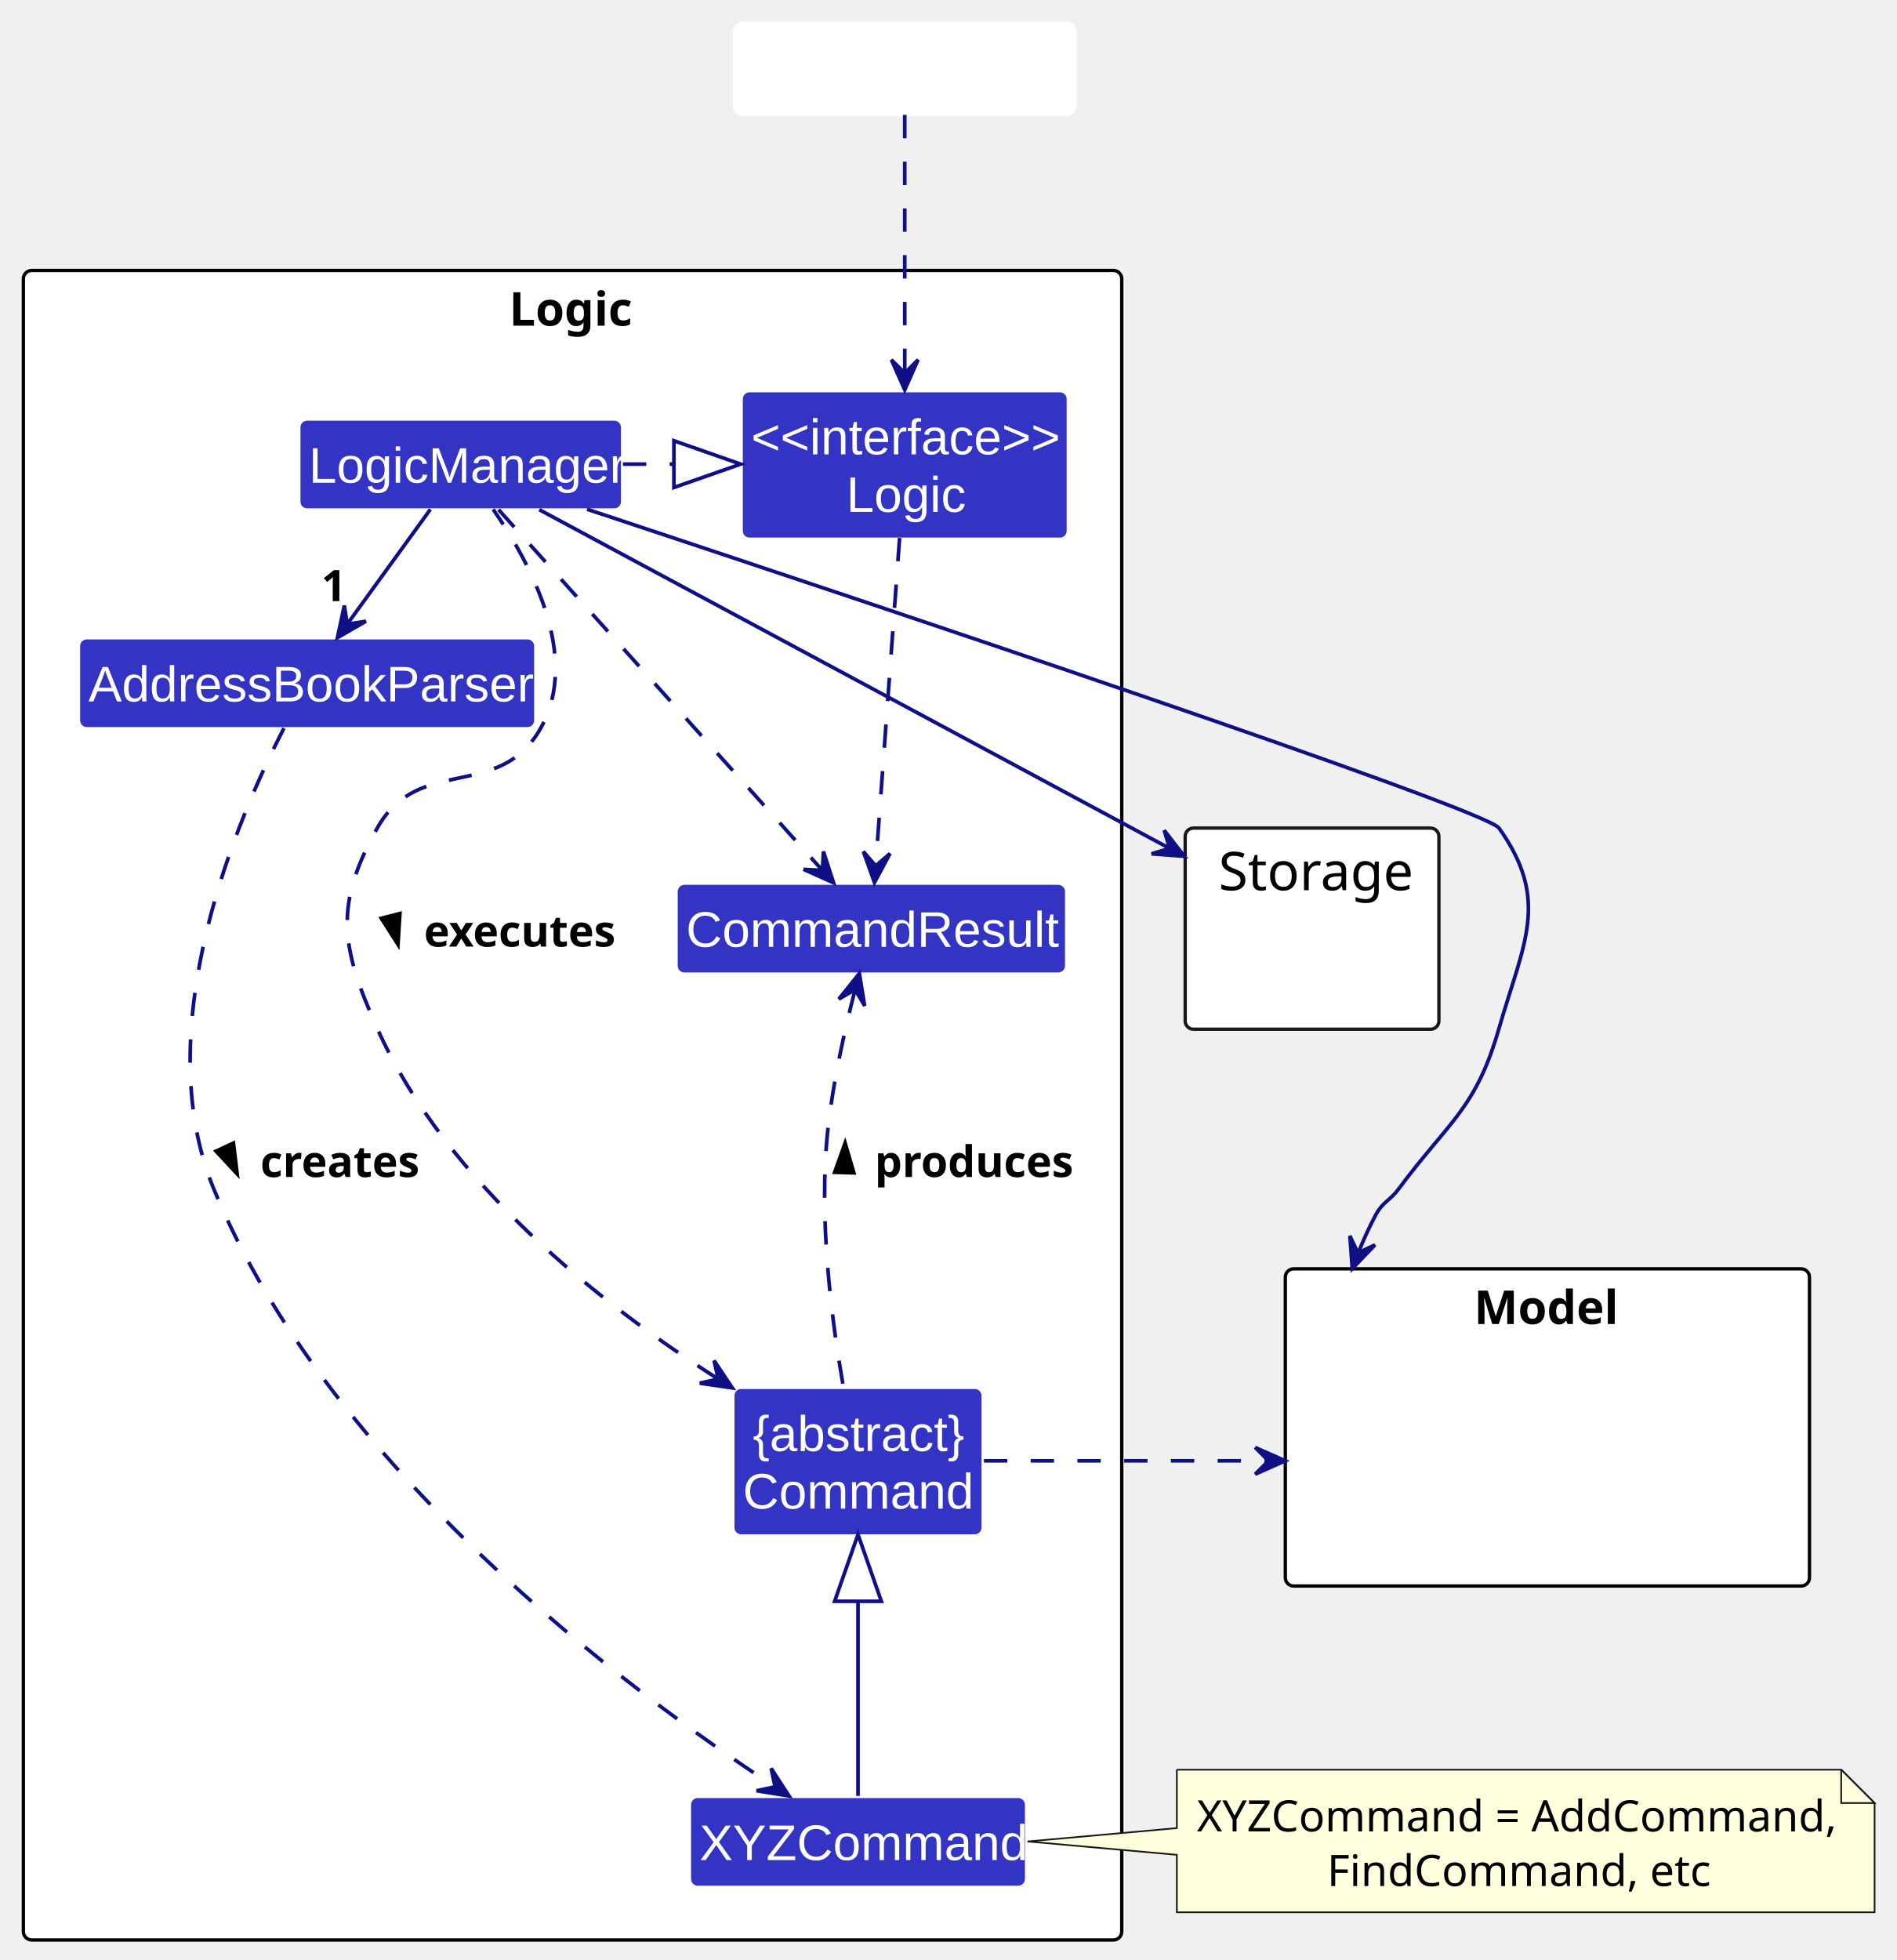
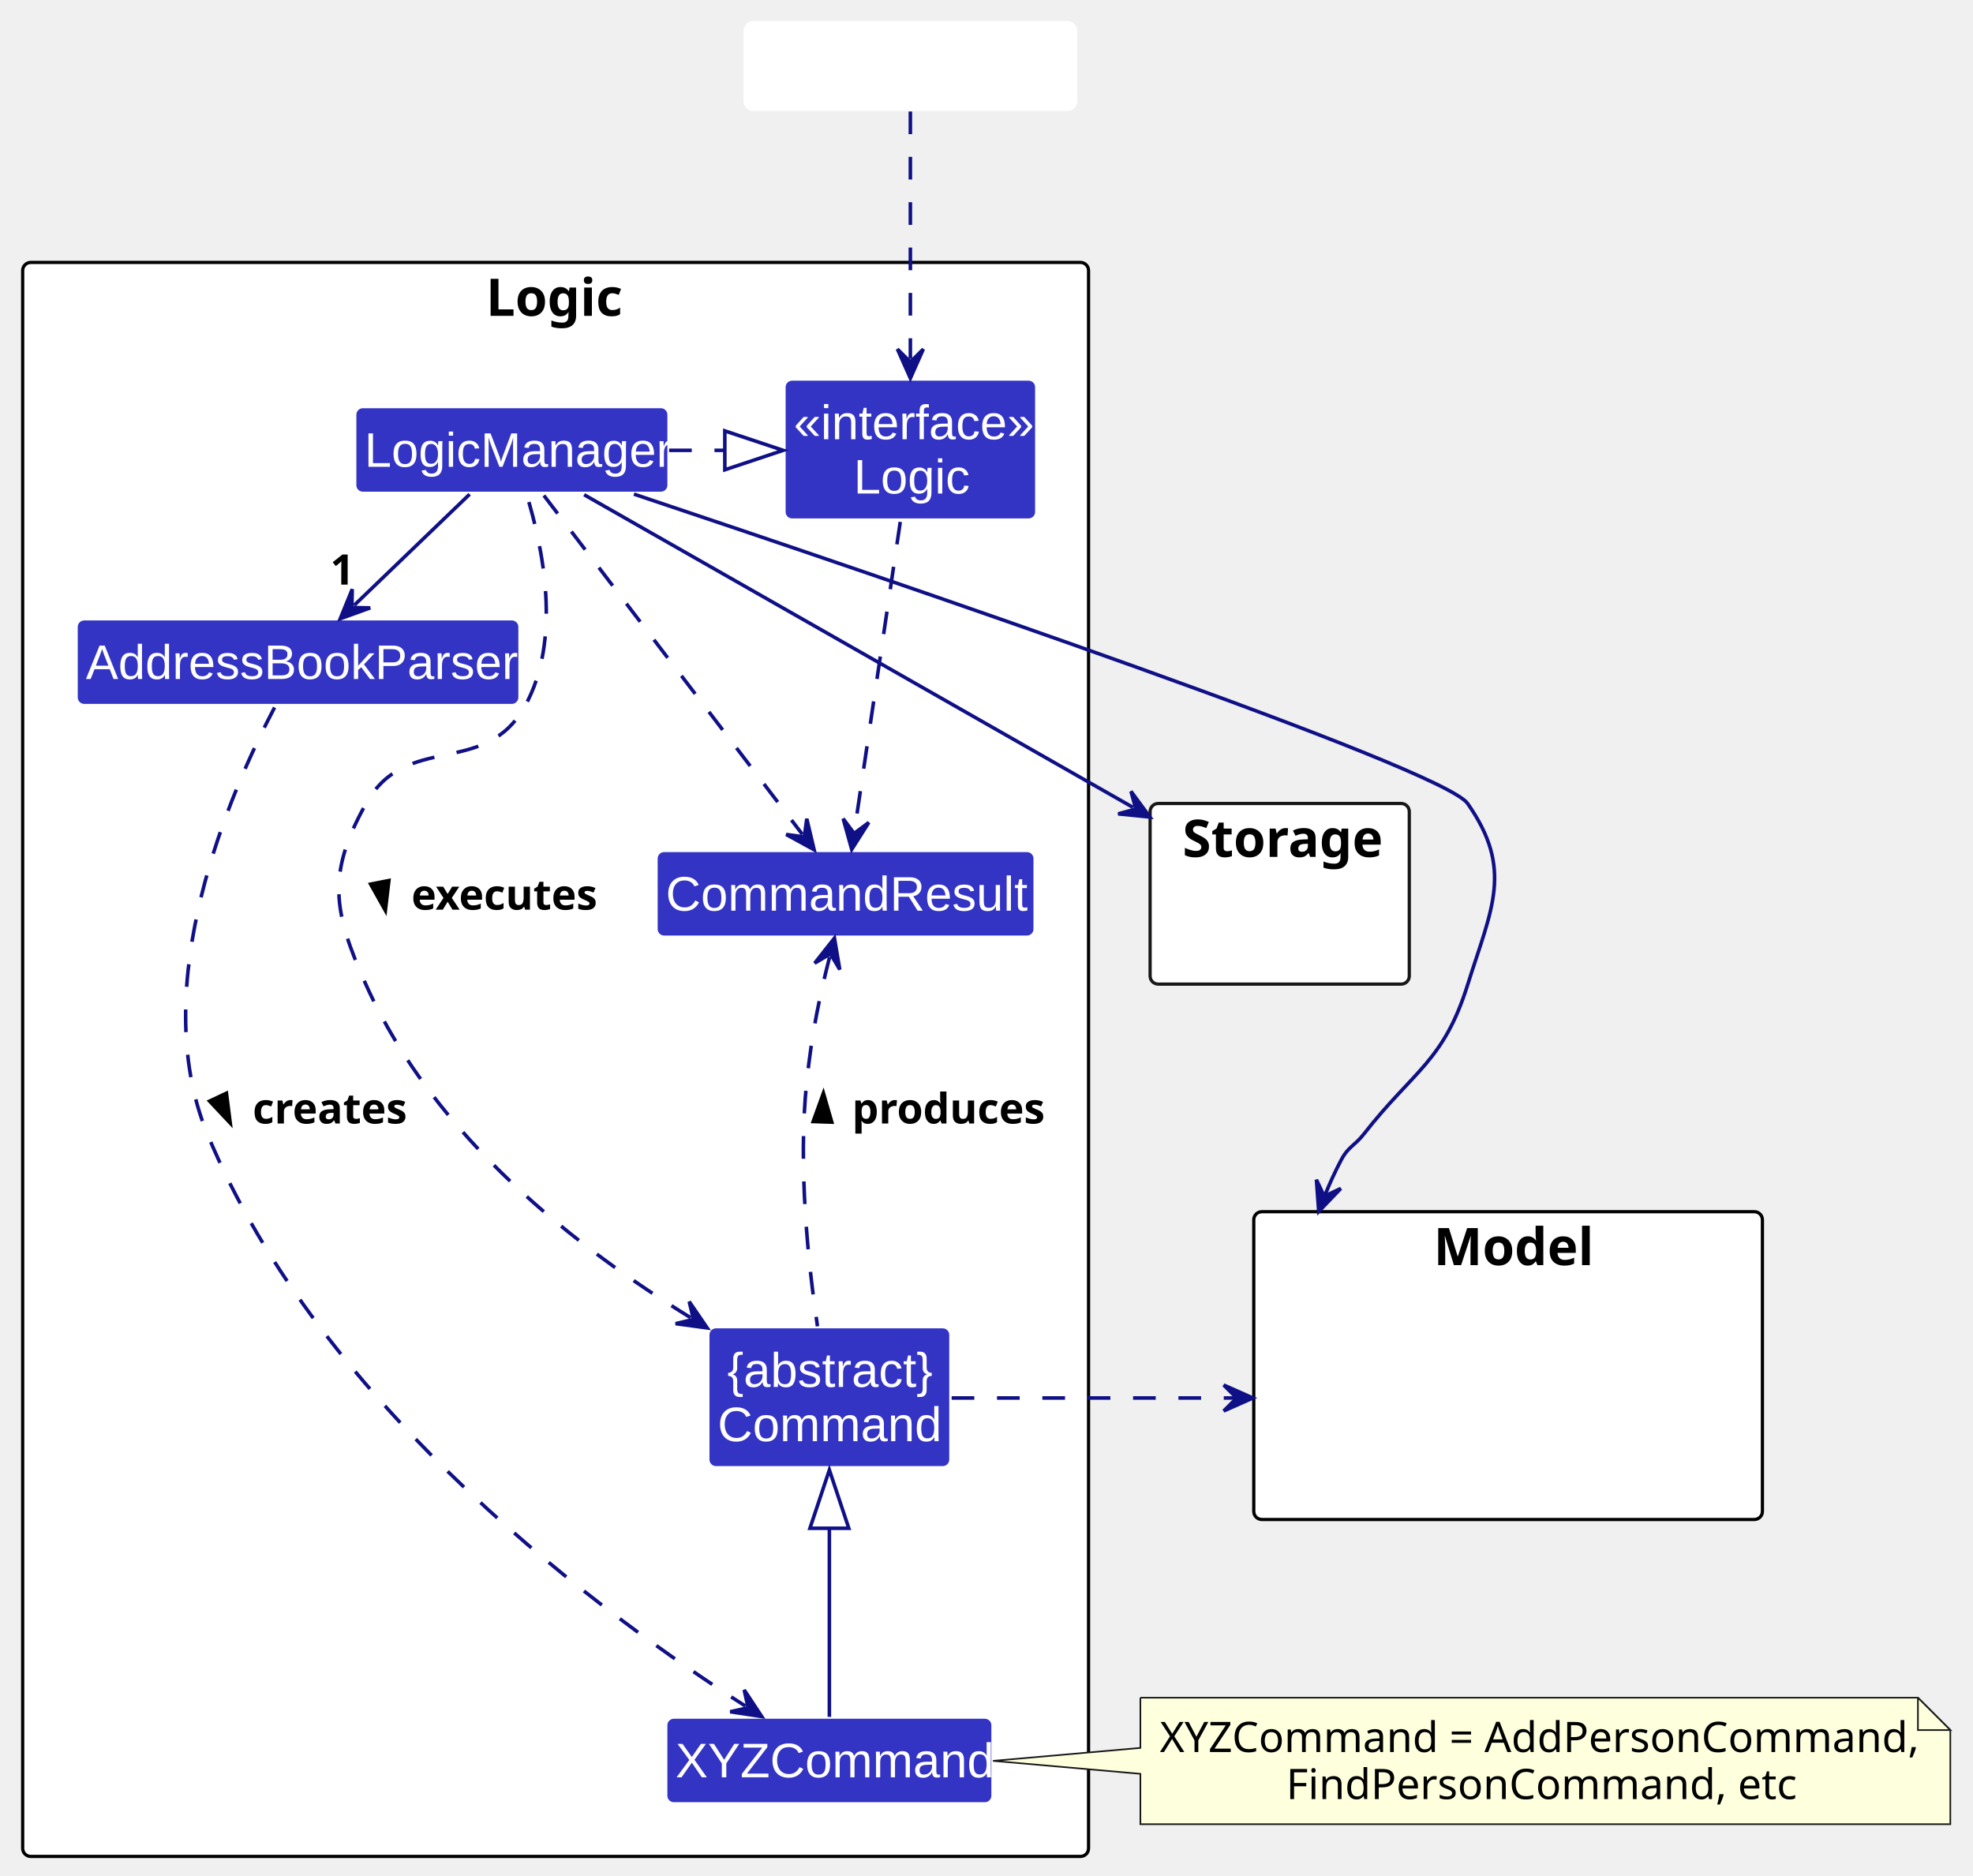
- <svg xmlns="http://www.w3.org/2000/svg" contentStyleType="text/css" height="587px" preserveAspectRatio="none" style="width:568px;height:587px;background:#FFFFFF;" version="1.1" viewBox="0 0 568 587" width="568px" zoomAndPan="magnify">
+ <svg xmlns="http://www.w3.org/2000/svg" contentStyleType="text/css" height="579px" preserveAspectRatio="none" style="width:609px;height:579px;background:#FFFFFF;" version="1.1" viewBox="0 0 609 579" width="609px" zoomAndPan="magnify">
  <defs />
  <g>
    <g id="cluster_LogicPackage">
-       <rect fill="#FFFFFF" height="500" rx="2.5" ry="2.5" style="stroke:#000000;stroke-width:1.0;" width="329" x="7" y="81" />
-       <text fill="#000000" font-family="sans-serif" font-size="14" font-weight="bold" lengthAdjust="spacing" textLength="38" x="152.5" y="97.533">Logic</text>
+       <rect fill="#FFFFFF" height="492" rx="2.5" ry="2.5" style="stroke:#000000;stroke-width:1.0;" width="329" x="7" y="81" />
+       <text fill="#000000" font-family="sans-serif" font-size="16" font-weight="bold" lengthAdjust="spacing" textLength="43" x="150" y="97.484">Logic</text>
    </g>
    <g id="cluster_Model">
-       <rect fill="#FFFFFF" height="95" rx="2.5" ry="2.5" style="stroke:#000000;stroke-width:1.0;" width="157" x="385" y="380" />
-       <text fill="#000000" font-family="sans-serif" font-size="14" font-weight="bold" lengthAdjust="spacing" textLength="44" x="441.5" y="396.533">Model</text>
+       <rect fill="#FFFFFF" height="95" rx="2.5" ry="2.5" style="stroke:#000000;stroke-width:1.0;" width="157" x="387" y="374" />
+       <text fill="#000000" font-family="sans-serif" font-size="16" font-weight="bold" lengthAdjust="spacing" textLength="46" x="442.5" y="390.484">Model</text>
    </g>
    <g id="elem_AddressBookParser">
-       <rect codeLine="8" fill="#3333C4" height="27.248" id="AddressBookParser" rx="2.5" ry="2.5" style="stroke:#FFFFFF;stroke-width:1.0;" width="137" x="23.5" y="191" />
-       <text fill="#FFFFFF" font-family="Arial" font-size="15" lengthAdjust="spacing" textLength="131" x="26.5" y="210.07">AddressBookParser</text>
+       <rect codeLine="8" fill="#3333C4" height="26.758" id="AddressBookParser" rx="2.5" ry="2.5" style="stroke:#FFFFFF;stroke-width:1.0;" width="137" x="23.5" y="191" />
+       <text fill="#FFFFFF" font-family="Arial" font-size="15" lengthAdjust="spacing" textLength="131" x="26.5" y="209.579">AddressBookParser</text>
    </g>
    <g id="elem_XYZCommand">
-       <rect codeLine="9" fill="#3333C4" height="27.248" id="XYZCommand" rx="2.5" ry="2.5" style="stroke:#FFFFFF;stroke-width:1.0;" width="101" x="206.5" y="538" />
-       <text fill="#FFFFFF" font-family="Arial" font-size="15" lengthAdjust="spacing" textLength="95" x="209.5" y="557.07">XYZCommand</text>
+       <rect codeLine="9" fill="#3333C4" height="26.758" id="XYZCommand" rx="2.5" ry="2.5" style="stroke:#FFFFFF;stroke-width:1.0;" width="101" x="205.5" y="530" />
+       <text fill="#FFFFFF" font-family="Arial" font-size="15" lengthAdjust="spacing" textLength="95" x="208.5" y="548.579">XYZCommand</text>
    </g>
    <g id="elem_CommandResult">
-       <rect codeLine="10" fill="#3333C4" height="27.248" id="CommandResult" rx="2.5" ry="2.5" style="stroke:#FFFFFF;stroke-width:1.0;" width="117" x="202.5" y="264.5" />
-       <text fill="#FFFFFF" font-family="Arial" font-size="15" lengthAdjust="spacing" textLength="111" x="205.5" y="283.57">CommandResult</text>
+       <rect codeLine="10" fill="#3333C4" height="26.758" id="CommandResult" rx="2.5" ry="2.5" style="stroke:#FFFFFF;stroke-width:1.0;" width="117" x="202.5" y="262.5" />
+       <text fill="#FFFFFF" font-family="Arial" font-size="15" lengthAdjust="spacing" textLength="111" x="205.5" y="281.079">CommandResult</text>
    </g>
    <g id="elem_Command">
-       <rect codeLine="11" fill="#3333C4" height="44.497" id="Command" rx="2.5" ry="2.5" style="stroke:#FFFFFF;stroke-width:1.0;" width="75" x="219.5" y="415.5" />
-       <text fill="#FFFFFF" font-family="Arial" font-size="15" lengthAdjust="spacing" textLength="63" x="225.5" y="434.57">{abstract}</text>
-       <text fill="#FFFFFF" font-family="Arial" font-size="15" lengthAdjust="spacing" textLength="69" x="222.5" y="451.818">Command</text>
+       <rect codeLine="11" fill="#3333C4" height="43.516" id="Command" rx="2.5" ry="2.5" style="stroke:#FFFFFF;stroke-width:1.0;" width="75" x="218.5" y="409.5" />
+       <text fill="#FFFFFF" font-family="Arial" font-size="15" lengthAdjust="spacing" textLength="63" x="224.5" y="428.079">{abstract}</text>
+       <text fill="#FFFFFF" font-family="Arial" font-size="15" lengthAdjust="spacing" textLength="69" x="221.5" y="444.837">Command</text>
    </g>
    <g id="elem_Logic">
-       <rect codeLine="14" fill="#3333C4" height="44.497" id="Logic" rx="2.5" ry="2.5" style="stroke:#FFFFFF;stroke-width:1.0;" width="98" x="222" y="117" />
-       <text fill="#FFFFFF" font-family="Arial" font-size="15" lengthAdjust="spacing" textLength="92" x="225" y="136.07">&lt;&lt;interface&gt;&gt;</text>
-       <text fill="#FFFFFF" font-family="Arial" font-size="15" lengthAdjust="spacing" textLength="35" x="253.5" y="153.318">Logic</text>
+       <rect codeLine="14" fill="#3333C4" height="43.516" id="Logic" rx="2.5" ry="2.5" style="stroke:#FFFFFF;stroke-width:1.0;" width="78" x="242" y="117" />
+       <text fill="#FFFFFF" font-family="Arial" font-size="15" lengthAdjust="spacing" textLength="72" x="245" y="135.579">«interface»</text>
+       <text fill="#FFFFFF" font-family="Arial" font-size="15" lengthAdjust="spacing" textLength="35" x="263.5" y="152.337">Logic</text>
    </g>
    <g id="elem_LogicManager">
-       <rect codeLine="15" fill="#3333C4" height="27.248" id="LogicManager" rx="2.5" ry="2.5" style="stroke:#FFFFFF;stroke-width:1.0;" width="97" x="89.5" y="125.5" />
-       <text fill="#FFFFFF" font-family="Arial" font-size="15" lengthAdjust="spacing" textLength="91" x="92.5" y="144.57">LogicManager</text>
+       <rect codeLine="15" fill="#3333C4" height="26.758" id="LogicManager" rx="2.5" ry="2.5" style="stroke:#FFFFFF;stroke-width:1.0;" width="97" x="109.5" y="125.5" />
+       <text fill="#FFFFFF" font-family="Arial" font-size="15" lengthAdjust="spacing" textLength="91" x="112.5" y="144.079">LogicManager</text>
    </g>
    <g id="elem_HiddenModel">
-       <rect codeLine="19" fill="#FFFFFF" height="27.248" id="HiddenModel" rx="2.5" ry="2.5" style="stroke:#FFFFFF;stroke-width:1.0;" width="89" x="428.5" y="424" />
-       <text fill="#FFFFFF" font-family="Arial" font-size="15" lengthAdjust="spacing" textLength="83" x="431.5" y="443.07">HiddenModel</text>
+       <rect codeLine="19" fill="#FFFFFF" height="26.758" id="HiddenModel" rx="2.5" ry="2.5" style="stroke:#FFFFFF;stroke-width:1.0;" width="89" x="430.5" y="418" />
+       <text fill="#FFFFFF" font-family="Arial" font-size="15" lengthAdjust="spacing" textLength="83" x="433.5" y="436.579">HiddenModel</text>
    </g>
-     <rect fill="#FFFFFF" height="60.25" rx="2.5" ry="2.5" style="stroke:#181818;stroke-width:1.0;" width="76" x="355" y="248" />
-     <text fill="#000000" font-family="sans-serif" font-size="16" lengthAdjust="spacing" textLength="56" x="365" y="266.609">Storage</text>
+     <rect fill="#FFFFFF" height="55.75" rx="2.5" ry="2.5" style="stroke:#181818;stroke-width:1.0;" width="80" x="355" y="248" />
+     <text fill="#000000" font-family="sans-serif" font-size="16" font-weight="bold" lengthAdjust="spacing" textLength="60" x="365" y="264.484">Storage</text>
    <g id="elem_HiddenOutside">
-       <rect codeLine="25" fill="#FFFFFF" height="27.248" id="HiddenOutside" rx="2.5" ry="2.5" style="stroke:#FFFFFF;stroke-width:1.0;" width="102" x="220" y="7" />
-       <text fill="#FFFFFF" font-family="Arial" font-size="15" lengthAdjust="spacing" textLength="96" x="223" y="26.07">HiddenOutside</text>
+       <rect codeLine="25" fill="#FFFFFF" height="26.758" id="HiddenOutside" rx="2.5" ry="2.5" style="stroke:#FFFFFF;stroke-width:1.0;" width="102" x="230" y="7" />
+       <text fill="#FFFFFF" font-family="Arial" font-size="15" lengthAdjust="spacing" textLength="96" x="233" y="25.579">HiddenOutside</text>
    </g>
    <g id="elem_GMN27">
-       <path d="M352.5,530 L352.5,547.5 L307.78,551.5 L352.5,555.5 L352.5,572.703 A0,0 0 0 0 352.5,572.703 L561.5,572.703 A0,0 0 0 0 561.5,572.703 L561.5,540 L551.5,530 L352.5,530 A0,0 0 0 0 352.5,530 " fill="#FEFFDD" style="stroke:#181818;stroke-width:0.5;" />
-       <path d="M551.5,530 L551.5,540 L561.5,540 L551.5,530 " fill="#FEFFDD" style="stroke:#181818;stroke-width:0.5;" />
-       <text fill="#000000" font-family="sans-serif" font-size="13" lengthAdjust="spacing" textLength="184" x="358.5" y="548.495">XYZCommand = AddCommand,</text>
-       <text fill="#000000" font-family="sans-serif" font-size="13" lengthAdjust="spacing" textLength="110" x="397.5" y="564.847">FindCommand, etc</text>
+       <path d="M352,524 L352,539.5 L306.5,543.5 L352,547.5 L352,563.047 A0,0 0 0 0 352,563.047 L602,563.047 A0,0 0 0 0 602,563.047 L602,534 L592,524 L352,524 A0,0 0 0 0 352,524 " fill="#FEFFDD" style="stroke:#181818;stroke-width:0.5;" />
+       <path d="M592,524 L592,534 L602,534 L592,524 " fill="#FEFFDD" style="stroke:#181818;stroke-width:0.5;" />
+       <text fill="#000000" font-family="sans-serif" font-size="13" lengthAdjust="spacing" textLength="225" x="358" y="540.769">XYZCommand = AddPersonCommand,</text>
+       <text fill="#000000" font-family="sans-serif" font-size="13" lengthAdjust="spacing" textLength="151" x="397" y="555.292">FindPersonCommand, etc</text>
    </g>
    <g id="link_HiddenOutside_Logic">
-       <path codeLine="26" d="M271,34.41 C271,52.92 271,87.4 271,111.48 " fill="none" id="HiddenOutside-to-Logic" style="stroke:#101086;stroke-width:1.1;stroke-dasharray:7.0,7.0;" />
-       <polygon fill="#101086" points="271,116.75,275,107.75,271,111.75,267,107.75,271,116.75" style="stroke:#101086;stroke-width:1.1;" />
+       <path codeLine="26" d="M281,34.41 C281,54.32 281,86.71 281,110.75 " fill="none" id="HiddenOutside-to-Logic" style="stroke:#101086;stroke-width:1.1;stroke-dasharray:7.0,7.0;" />
+       <polygon fill="#101086" points="281,116.75,285,107.75,281,111.75,277,107.75,281,116.75" style="stroke:#101086;stroke-width:1.1;" />
    </g>
    <g id="link_LogicManager_Logic">
-       <path codeLine="28" d="M186.58,139 C191.63,139 196.68,139 201.74,139 " fill="none" id="LogicManager-to-Logic" style="stroke:#101086;stroke-width:1.1;stroke-dasharray:7.0,7.0;" />
-       <polygon fill="none" points="201.86,132,221.86,139,201.86,146,201.86,132" style="stroke:#101086;stroke-width:1.1;" />
+       <path codeLine="28" d="M206.53,139 C218.26,139 211.99,139 223.73,139 " fill="none" id="LogicManager-to-Logic" style="stroke:#101086;stroke-width:1.1;stroke-dasharray:7.0,7.0;" />
+       <polygon fill="none" points="241.73,139,223.73,133,223.73,145,241.73,139" style="stroke:#101086;stroke-width:1.1;" />
    </g>
    <g id="link_LogicManager_AddressBookParser">
-       <path codeLine="29" d="M128.91,152.55 C121.79,162.37 111.82,176.13 104.04,186.88 " fill="none" id="LogicManager-to-AddressBookParser" style="stroke:#101086;stroke-width:1.1;" />
-       <polygon fill="#101086" points="101.07,190.98,109.601,186.058,104.013,186.938,103.133,181.35,101.07,190.98" style="stroke:#101086;stroke-width:1.1;" />
-       <text fill="#000000" font-family="sans-serif" font-size="13" font-weight="bold" lengthAdjust="spacing" textLength="7" x="96.263" y="180.022">1</text>
+       <path codeLine="29" d="M144.96,152.55 C133.39,163.68 120.894,175.701 109.334,186.821 " fill="none" id="LogicManager-to-AddressBookParser" style="stroke:#101086;stroke-width:1.1;" />
+       <polygon fill="#101086" points="105.01,190.98,114.269,187.623,108.613,187.514,108.723,181.858,105.01,190.98" style="stroke:#101086;stroke-width:1.1;" />
+       <text fill="#000000" font-family="sans-serif" font-size="13" font-weight="bold" lengthAdjust="spacing" textLength="7" x="101.933" y="180.442">1</text>
    </g>
    <g id="link_AddressBookParser_XYZCommand">
-       <path codeLine="30" d="M85.05,218.08 C71.39,244.56 44.06,307.59 64,356 C98.42,439.56 188.04,506.21 231.98,535.04 " fill="none" id="AddressBookParser-to-XYZCommand" style="stroke:#101086;stroke-width:1.1;stroke-dasharray:7.0,7.0;" />
-       <polygon fill="#101086" points="236.34,537.87,230.985,529.604,232.151,535.139,226.616,536.306,236.34,537.87" style="stroke:#101086;stroke-width:1.1;" />
-       <polygon fill="#000000" points="71.103,351.712,69.965,342.27,64.632,344.742,71.103,351.712" style="stroke:#000000;stroke-width:1.0;" />
-       <text fill="#000000" font-family="sans-serif" font-size="13" font-weight="bold" lengthAdjust="spacing" textLength="46" x="78" y="352.495">creates</text>
+       <path codeLine="30" d="M84.75,218.36 C71.17,244.21 44.96,303.95 64,350 C99.35,435.5 188.067,499.685 230.077,526.585 " fill="none" id="AddressBookParser-to-XYZCommand" style="stroke:#101086;stroke-width:1.1;stroke-dasharray:7.0,7.0;" />
+       <polygon fill="#101086" points="235.13,529.82,229.708,521.598,230.919,527.124,225.394,528.335,235.13,529.82" style="stroke:#101086;stroke-width:1.1;" />
+       <polygon fill="#000000" points="71.132,346.784,69.933,337.35,64.617,339.856,71.132,346.784" style="stroke:#000000;stroke-width:1.0;" />
+       <text fill="#000000" font-family="sans-serif" font-size="13" font-weight="bold" lengthAdjust="spacing" textLength="46" x="78" y="346.769">creates</text>
    </g>
    <g id="link_Command_XYZCommand">
-       <path codeLine="32" d="M257,479.84 C257,500.42 257,523.84 257,537.88 " fill="none" id="Command-backto-XYZCommand" style="stroke:#101086;stroke-width:1.1;" />
-       <polygon fill="none" points="250,479.57,257,459.57,264,479.57,250,479.57" style="stroke:#101086;stroke-width:1.1;" />
+       <path codeLine="32" d="M256,471.71 C256,494.31 256,511.34 256,529.92 " fill="none" id="Command-backto-XYZCommand" style="stroke:#101086;stroke-width:1.1;" />
+       <polygon fill="none" points="256,453.71,250,471.71,262,471.71,256,453.71" style="stroke:#101086;stroke-width:1.1;" />
    </g>
    <g id="link_Command_LogicManager">
-       <path codeLine="33" d="M214.78,412.78 C180.2,390.69 133.71,354.24 113,308 C102.1,283.66 99.97,271.26 113,248 C125.48,225.72 149.52,240.28 162,218 C173.98,196.62 158.81,168.51 147.71,152.54 " fill="none" id="Command-backto-LogicManager" style="stroke:#101086;stroke-width:1.1;stroke-dasharray:7.0,7.0;" />
-       <polygon fill="#101086" points="219.36,415.67,213.888,407.481,215.133,413,209.615,414.245,219.36,415.67" style="stroke:#101086;stroke-width:1.1;" />
-       <polygon fill="#000000" points="119.248,283.018,119.836,273.525,114.144,274.992,119.248,283.018" style="stroke:#000000;stroke-width:1.0;" />
-       <text fill="#000000" font-family="sans-serif" font-size="13" font-weight="bold" lengthAdjust="spacing" textLength="57" x="127" y="283.495">executes</text>
+       <path codeLine="33" d="M213.192,406.723 C178.522,385.363 134.44,351.6 113,304 C102.78,281.31 100.83,269.71 113,248 C125.48,225.72 149.52,240.28 162,218 C173.53,197.42 167.54,168.78 162.52,152.55 " fill="none" id="Command-backto-LogicManager" style="stroke:#101086;stroke-width:1.1;stroke-dasharray:7.0,7.0;" />
+       <polygon fill="#101086" points="218.3,409.87,212.736,401.744,214.043,407.247,208.539,408.555,218.3,409.87" style="stroke:#101086;stroke-width:1.1;" />
+       <polygon fill="#000000" points="118.978,281.165,120.091,271.72,114.327,272.869,118.978,281.165" style="stroke:#000000;stroke-width:1.0;" />
+       <text fill="#000000" font-family="sans-serif" font-size="13" font-weight="bold" lengthAdjust="spacing" textLength="57" x="127" y="280.769">executes</text>
    </g>
    <g id="link_LogicManager_Model">
-       <path codeLine="35" d="M175.85,152.51 C257.84,179.69 444.86,242.19 449,248 C464.46,269.73 456.35,282.37 449,308 C442.06,332.18 434,335.8 419,356 C416.18,359.79 414.21,359.83 412,364 C410.11,367.564 408.399,371.327 406.851,375.191 C406.465,376.156 406.088,377.128 405.721,378.105 C405.538,378.593 405.357,379.083 405.179,379.573 C405.134,379.696 405.09,379.818 405.045,379.941 " fill="none" id="LogicManager-to-Model" style="stroke:#101086;stroke-width:1.1;" />
-       <polygon fill="#101086" points="405.045,379.941,411.863,372.833,406.743,375.238,404.338,370.118,405.045,379.941" style="stroke:#101086;stroke-width:1.1;" />
+       <path codeLine="35" d="M195.67,152.51 C273.46,178.53 445.28,236.95 453,248 C467.26,268.4 460.45,280.25 453,304 C445.55,327.76 436.33,330.38 421,350 C418.09,353.72 416.21,353.83 414,358 C412.11,361.564 410.399,365.327 408.851,369.191 C408.465,370.156 408.088,371.128 407.721,372.105 C407.538,372.593 407.357,373.083 407.179,373.573 C407.134,373.696 409.127,368.175 409.082,368.297 " fill="none" id="LogicManager-to-Model" style="stroke:#101086;stroke-width:1.1;" />
+       <polygon fill="#101086" points="407.045,373.941,413.863,366.833,408.743,369.238,406.338,364.118,407.045,373.941" style="stroke:#101086;stroke-width:1.1;" />
    </g>
    <g id="link_LogicManager_Storage">
-       <path codeLine="36" d="M161.53,152.64 C204.47,175.71 296.06,224.92 350.27,254.05 " fill="none" id="LogicManager-to-Storage" style="stroke:#101086;stroke-width:1.1;" />
-       <polygon fill="#101086" points="354.75,256.45,348.715,248.667,350.345,254.084,344.929,255.714,354.75,256.45" style="stroke:#101086;stroke-width:1.1;" />
+       <path codeLine="36" d="M180.3,152.7 C220.28,175.48 299.476,220.59 349.726,249.21 " fill="none" id="LogicManager-to-Storage" style="stroke:#101086;stroke-width:1.1;" />
+       <polygon fill="#101086" points="354.94,252.18,349.099,244.25,350.595,249.706,345.14,251.202,354.94,252.18" style="stroke:#101086;stroke-width:1.1;" />
    </g>
    <g id="link_Command_Model">
-       <path codeLine="39" d="M294.72,437.5 C311.035,437.5 327.35,437.5 343.666,437.5 C351.824,437.5 359.983,437.5 368.142,437.5 C372.221,437.5 376.301,437.5 380.38,437.5 C381.4,437.5 382.42,437.5 383.44,437.5 C383.95,437.5 384.46,437.5 384.97,437.5 " fill="none" id="Command-to-Model" style="stroke:#101086;stroke-width:1.1;stroke-dasharray:7.0,7.0;" />
-       <polygon fill="#101086" points="384.97,437.5,375.97,433.5,379.97,437.5,375.97,441.5,384.97,437.5" style="stroke:#101086;stroke-width:1.1;" />
+       <path codeLine="39" d="M293.74,431.5 C310.55,431.5 327.36,431.5 344.17,431.5 C352.575,431.5 360.98,431.5 369.385,431.5 C373.587,431.5 377.79,431.5 381.993,431.5 C383.043,431.5 384.094,431.5 385.144,431.5 C385.67,431.5 380.195,431.5 380.72,431.5 " fill="none" id="Command-to-Model" style="stroke:#101086;stroke-width:1.1;stroke-dasharray:7.0,7.0;" />
+       <polygon fill="#101086" points="386.72,431.5,377.72,427.5,381.72,431.5,377.72,435.5,386.72,431.5" style="stroke:#101086;stroke-width:1.1;" />
    </g>
    <g id="link_Logic_CommandResult">
-       <path codeLine="42" d="M269.46,161.11 C267.5,188.01 264.13,234.06 262.3,259.25 " fill="none" id="Logic-to-CommandResult" style="stroke:#101086;stroke-width:1.1;stroke-dasharray:7.0,7.0;" />
-       <polygon fill="#101086" points="261.93,264.3,266.588,255.622,262.301,259.314,258.61,255.028,261.93,264.3" style="stroke:#101086;stroke-width:1.1;" />
+       <path codeLine="42" d="M277.88,161.09 C273.68,189.42 267.229,232.955 263.779,256.245 " fill="none" id="Logic-to-CommandResult" style="stroke:#101086;stroke-width:1.1;stroke-dasharray:7.0,7.0;" />
+       <polygon fill="#101086" points="262.9,262.18,268.176,253.863,263.633,257.234,260.262,252.691,262.9,262.18" style="stroke:#101086;stroke-width:1.1;" />
    </g>
    <g id="link_LogicManager_CommandResult">
-       <path codeLine="43" d="M149.35,152.64 C171.68,177.52 221.32,232.8 246.19,260.51 " fill="none" id="LogicManager-to-CommandResult" style="stroke:#101086;stroke-width:1.1;stroke-dasharray:7.0,7.0;" />
-       <polygon fill="#101086" points="249.68,264.39,246.65,255.019,246.342,260.667,240.694,260.359,249.68,264.39" style="stroke:#101086;stroke-width:1.1;" />
+       <path codeLine="43" d="M167.88,152.94 C187.61,178.81 228.081,231.849 247.661,257.519 " fill="none" id="LogicManager-to-CommandResult" style="stroke:#101086;stroke-width:1.1;stroke-dasharray:7.0,7.0;" />
+       <polygon fill="#101086" points="251.3,262.29,249.022,252.708,248.268,258.315,242.661,257.56,251.3,262.29" style="stroke:#101086;stroke-width:1.1;" />
    </g>
    <g id="link_CommandResult_Command">
-       <path codeLine="44" d="M256.08,296.58 C253.08,308.22 249.54,323.89 248,338 C245.1,364.63 249.08,395.38 252.63,415.34 " fill="none" id="CommandResult-backto-Command" style="stroke:#101086;stroke-width:1.1;stroke-dasharray:7.0,7.0;" />
-       <polygon fill="#101086" points="257.41,291.53,251.256,299.219,256.14,296.366,258.993,301.251,257.41,291.53" style="stroke:#101086;stroke-width:1.1;" />
-       <polygon fill="#000000" points="253.145,342.178,249.945,351.134,255.82,351.305,253.145,342.178" style="stroke:#000000;stroke-width:1.0;" />
-       <text fill="#000000" font-family="sans-serif" font-size="13" font-weight="bold" lengthAdjust="spacing" textLength="58" x="262" y="352.495">produces</text>
+       <path codeLine="44" d="M256.08,295.372 C253.14,306.842 250.61,318.51 249,334 C246.3,359.9 249.44,389.81 252.33,409.38 " fill="none" id="CommandResult-backto-Command" style="stroke:#101086;stroke-width:1.1;stroke-dasharray:7.0,7.0;" />
+       <polygon fill="#101086" points="257.57,289.56,251.461,297.285,256.329,294.403,259.21,299.271,257.57,289.56" style="stroke:#101086;stroke-width:1.1;" />
+       <polygon fill="#000000" points="254.164,337.264,250.93,346.208,256.804,346.401,254.164,337.264" style="stroke:#000000;stroke-width:1.0;" />
+       <text fill="#000000" font-family="sans-serif" font-size="13" font-weight="bold" lengthAdjust="spacing" textLength="58" x="263" y="346.769">produces</text>
    </g>
  </g>
</svg>
